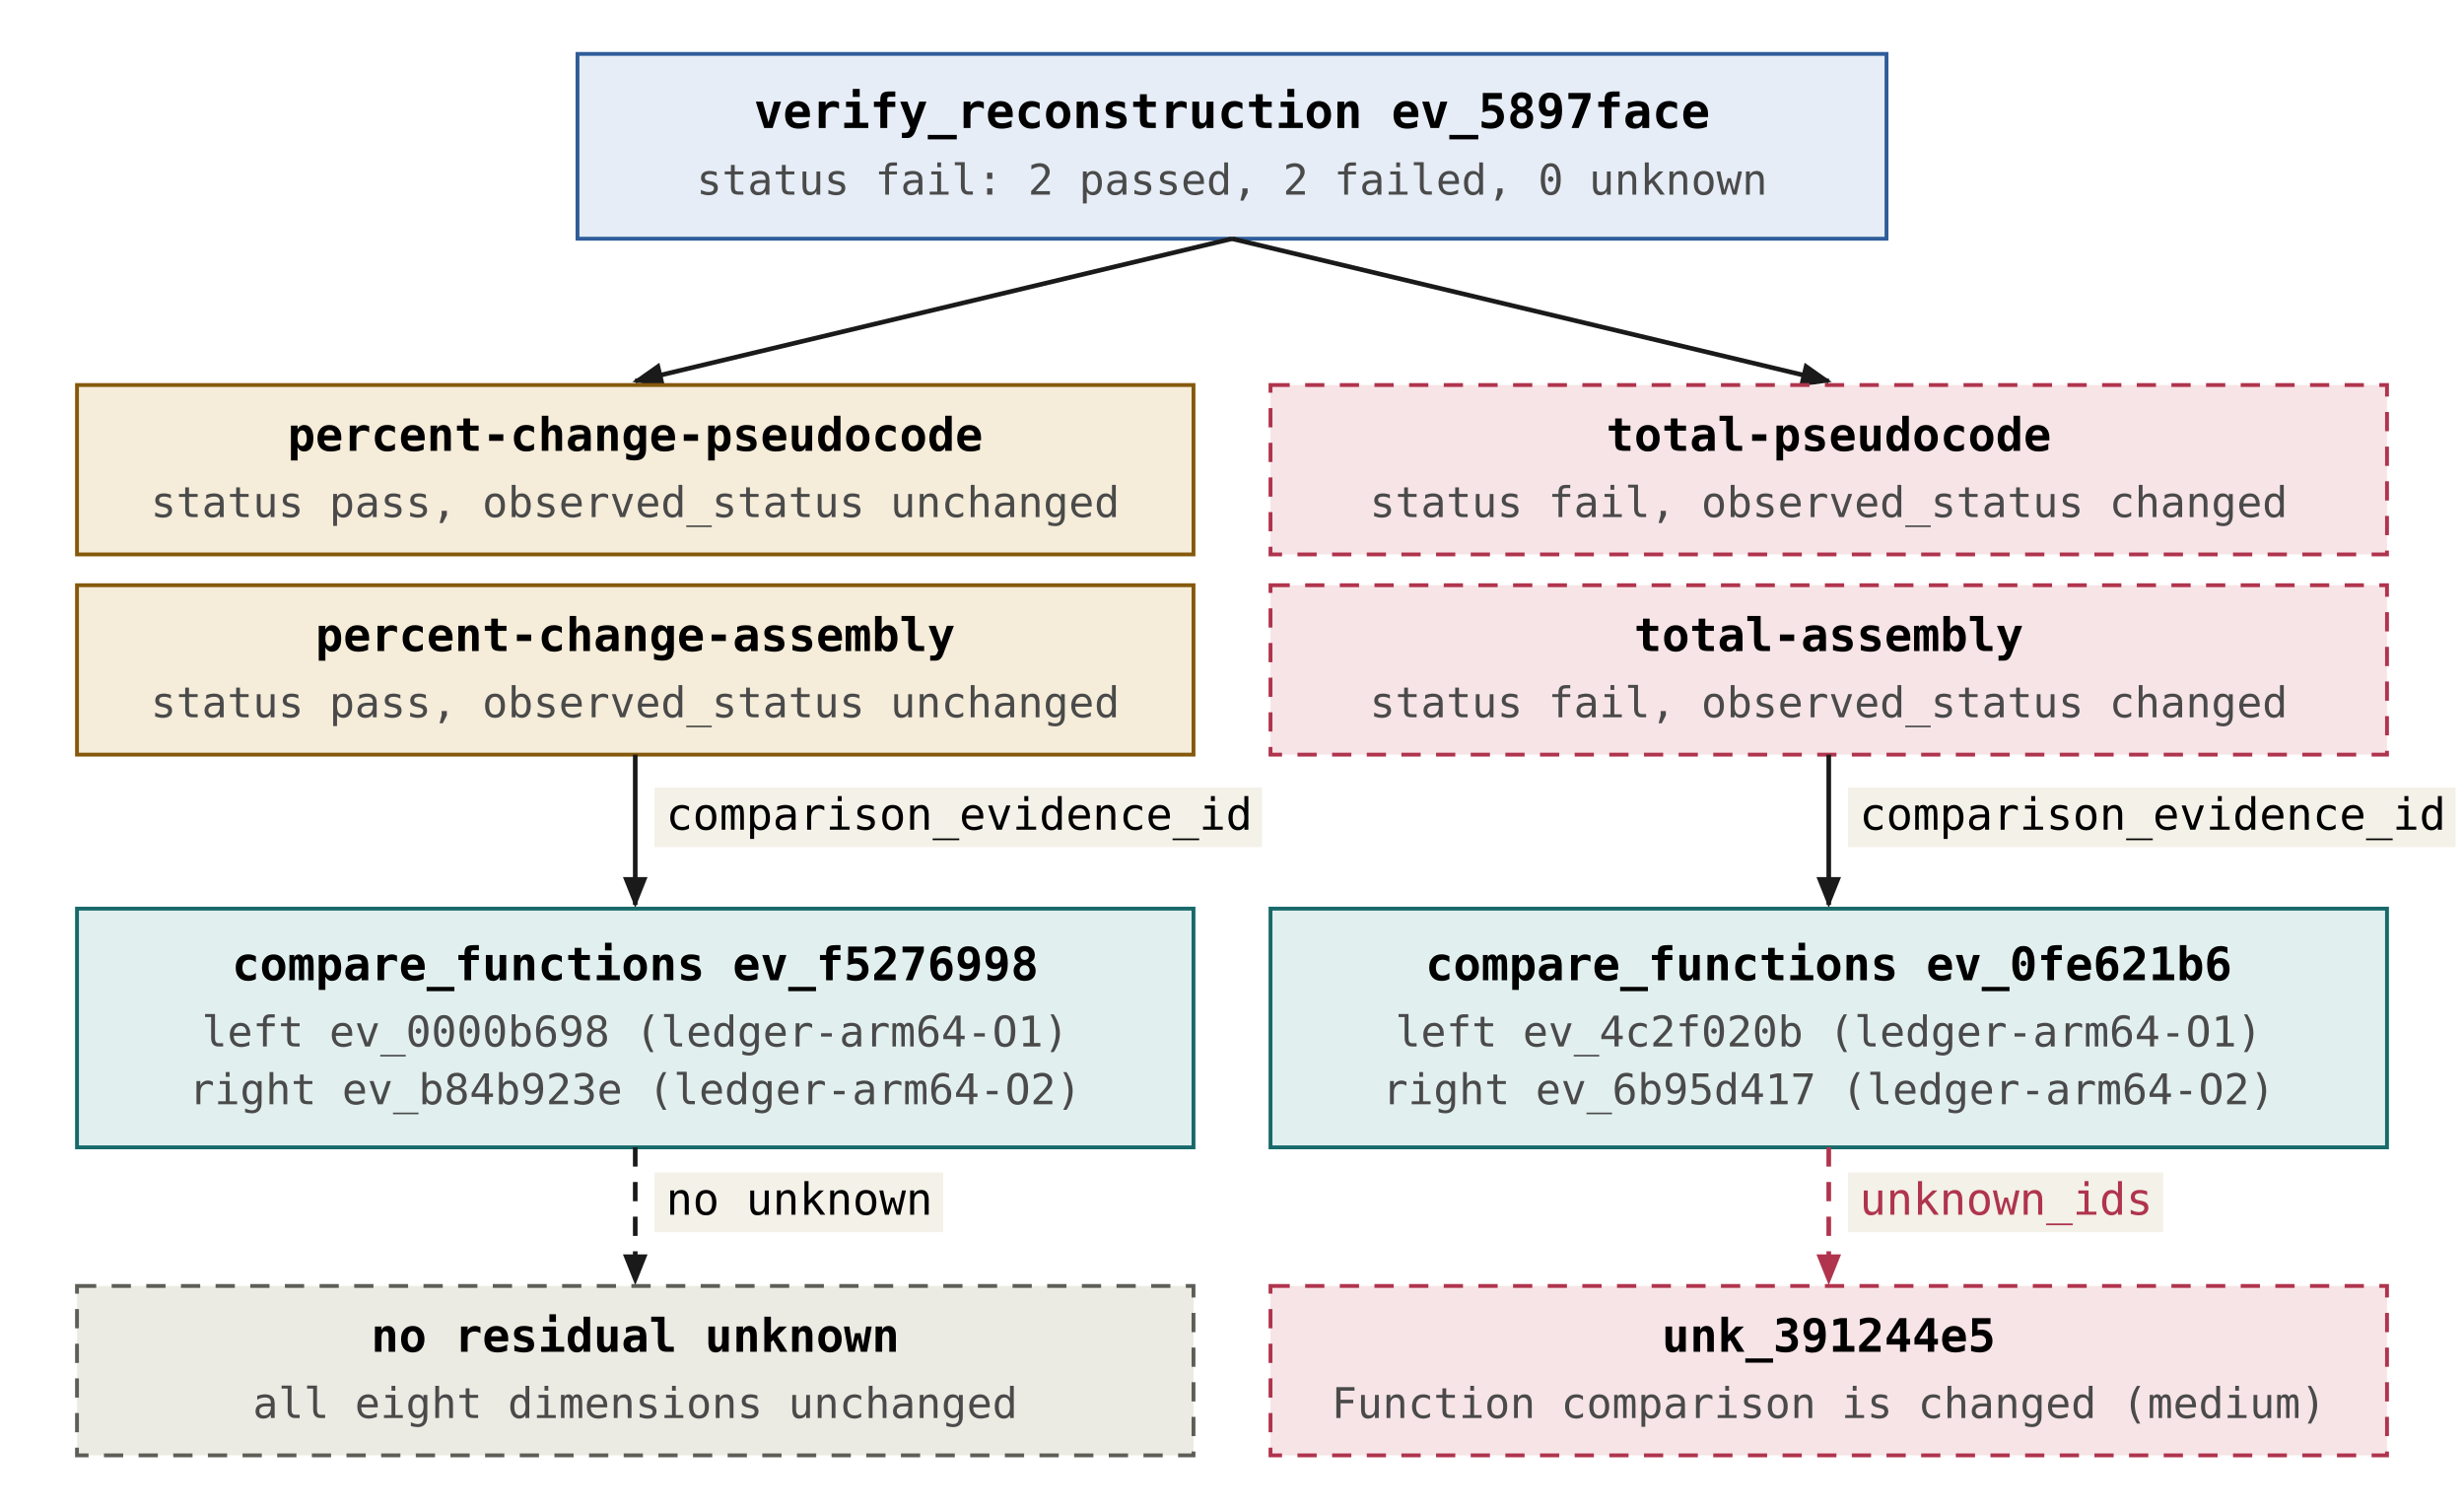
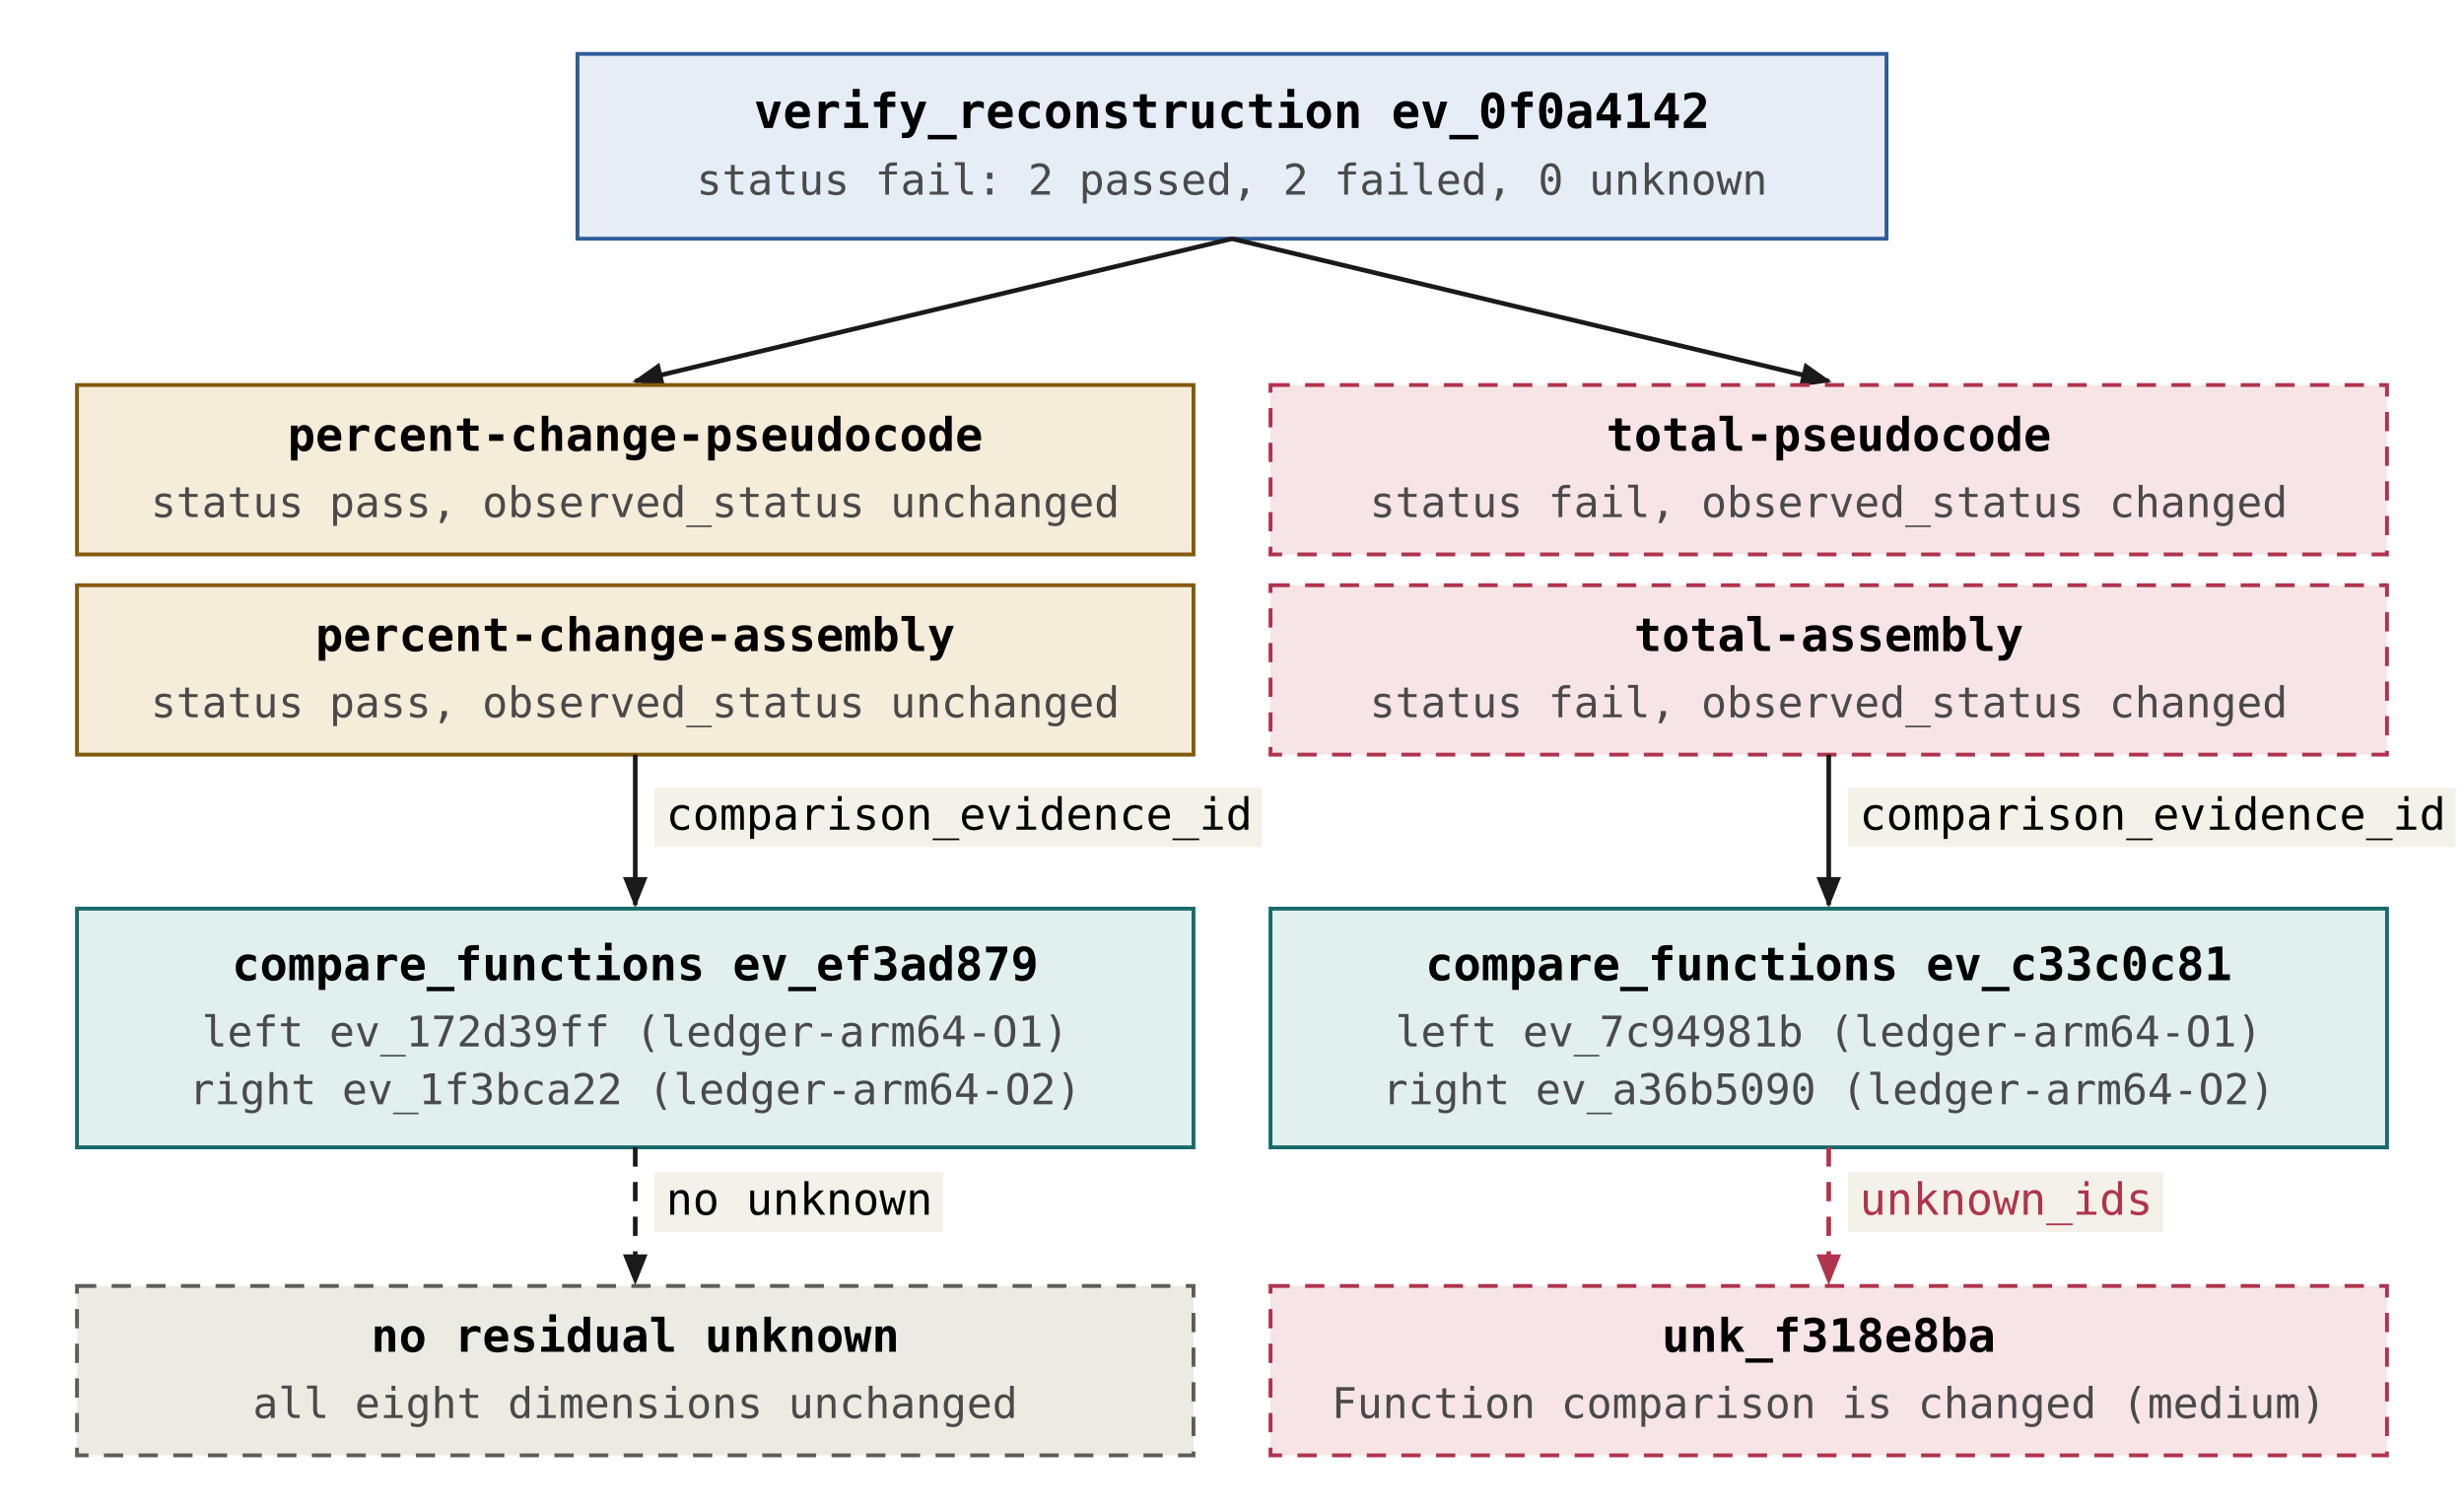
<svg xmlns="http://www.w3.org/2000/svg" viewBox="0 0 640 392" role="img" aria-labelledby="fig-7-1-title fig-7-1-desc" font-family="JetBrains Mono, ui-monospace, monospace">
  <defs>
    <marker id="fig-7-1-head-ink" viewBox="0 0 10 10" refX="9" refY="5" markerWidth="8" markerHeight="8" markerUnits="userSpaceOnUse" orient="auto-start-reverse">
      <path d="M0 1 L10 5 L0 9 z" fill="var(--m-ink, #1a1a1a)" />
    </marker>
    <marker id="fig-7-1-head-rose" viewBox="0 0 10 10" refX="9" refY="5" markerWidth="8" markerHeight="8" markerUnits="userSpaceOnUse" orient="auto-start-reverse">
      <path d="M0 1 L10 5 L0 9 z" fill="var(--m-rose-ink, #b0344d)" />
    </marker>
  </defs>
  <rect x="150" y="14" width="340" height="48" fill="var(--m-blue-fill, #e6edf6)" stroke="var(--m-blue-ink, #2f5d9a)" />
-   <text x="320" y="33.25" font-size="12.5" text-anchor="middle" font-weight="700">verify_reconstruction ev_5897face</text>
+   <text x="320" y="33.25" font-size="12.5" text-anchor="middle" font-weight="700">verify_reconstruction ev_0f0a4142</text>
  <text x="320" y="50.55" font-size="11" text-anchor="middle" class="m-serif" fill="var(--m-ink-soft, #4a4a4a)">status fail: 2 passed, 2 failed, 0 unknown</text>
  <line x1="320" y1="62" x2="165" y2="99" stroke="var(--m-ink, #1a1a1a)" stroke-width="1.2" marker-end="url(#fig-7-1-head-ink)" />
  <rect x="20" y="100" width="290" height="44" fill="var(--m-amber-fill, #f5ecd9)" stroke="var(--m-amber-ink, #85590c)" />
  <text x="165" y="117.1" font-size="12" text-anchor="middle" font-weight="700">percent-change-pseudocode</text>
  <text x="165" y="134.3" font-size="11" text-anchor="middle" class="m-serif" fill="var(--m-ink-soft, #4a4a4a)">status pass, observed_status unchanged</text>
  <rect x="20" y="152" width="290" height="44" fill="var(--m-amber-fill, #f5ecd9)" stroke="var(--m-amber-ink, #85590c)" />
  <text x="165" y="169.1" font-size="12" text-anchor="middle" font-weight="700">percent-change-assembly</text>
  <text x="165" y="186.3" font-size="11" text-anchor="middle" class="m-serif" fill="var(--m-ink-soft, #4a4a4a)">status pass, observed_status unchanged</text>
  <line x1="165" y1="196" x2="165" y2="235" stroke="var(--m-ink, #1a1a1a)" stroke-width="1.2" marker-end="url(#fig-7-1-head-ink)" />
  <rect class="m-knock" x="170" y="204.53" width="157.8" height="15.5" fill="var(--m-panel, #f3f1e8)" />
  <text x="173" y="215.5" font-size="11.5">comparison_evidence_id</text>
  <rect x="20" y="236" width="290" height="62" fill="var(--m-teal-fill, #e1efee)" stroke="var(--m-teal-ink, #18696a)" />
-   <text x="165" y="254.6" font-size="12" text-anchor="middle" font-weight="700">compare_functions ev_f5276998</text>
-   <text x="165" y="271.8" font-size="11" text-anchor="middle" class="m-serif" fill="var(--m-ink-soft, #4a4a4a)">left ev_0000b698 (ledger-arm64-O1)</text>
-   <text x="165" y="286.8" font-size="11" text-anchor="middle" class="m-serif" fill="var(--m-ink-soft, #4a4a4a)">right ev_b84b923e (ledger-arm64-O2)</text>
+   <text x="165" y="254.6" font-size="12" text-anchor="middle" font-weight="700">compare_functions ev_ef3ad879</text>
+   <text x="165" y="271.8" font-size="11" text-anchor="middle" class="m-serif" fill="var(--m-ink-soft, #4a4a4a)">left ev_172d39ff (ledger-arm64-O1)</text>
+   <text x="165" y="286.8" font-size="11" text-anchor="middle" class="m-serif" fill="var(--m-ink-soft, #4a4a4a)">right ev_1f3bca22 (ledger-arm64-O2)</text>
  <line x1="165" y1="298" x2="165" y2="333" stroke="var(--m-ink, #1a1a1a)" stroke-width="1.2" stroke-dasharray="5 4" marker-end="url(#fig-7-1-head-ink)" />
  <rect class="m-knock" x="170" y="304.53" width="75" height="15.5" fill="var(--m-panel, #f3f1e8)" />
  <text x="173" y="315.5" font-size="11.5">no unknown</text>
  <rect x="20" y="334" width="290" height="44" fill="var(--m-grey-fill, #ecebe3)" stroke="var(--m-grey-ink, #5e5e59)" stroke-dasharray="5 4" />
  <text x="165" y="351.1" font-size="12" text-anchor="middle" font-weight="700">no residual unknown</text>
  <text x="165" y="368.3" font-size="11" text-anchor="middle" class="m-serif" fill="var(--m-ink-soft, #4a4a4a)">all eight dimensions unchanged</text>
  <line x1="320" y1="62" x2="475" y2="99" stroke="var(--m-ink, #1a1a1a)" stroke-width="1.2" marker-end="url(#fig-7-1-head-ink)" />
  <rect x="330" y="100" width="290" height="44" fill="var(--m-rose-fill, #f7e4e7)" stroke="var(--m-rose-ink, #b0344d)" stroke-dasharray="5 4" />
  <text x="475" y="117.1" font-size="12" text-anchor="middle" font-weight="700">total-pseudocode</text>
  <text x="475" y="134.3" font-size="11" text-anchor="middle" class="m-serif" fill="var(--m-ink-soft, #4a4a4a)">status fail, observed_status changed</text>
  <rect x="330" y="152" width="290" height="44" fill="var(--m-rose-fill, #f7e4e7)" stroke="var(--m-rose-ink, #b0344d)" stroke-dasharray="5 4" />
  <text x="475" y="169.1" font-size="12" text-anchor="middle" font-weight="700">total-assembly</text>
  <text x="475" y="186.3" font-size="11" text-anchor="middle" class="m-serif" fill="var(--m-ink-soft, #4a4a4a)">status fail, observed_status changed</text>
  <line x1="475" y1="196" x2="475" y2="235" stroke="var(--m-ink, #1a1a1a)" stroke-width="1.2" marker-end="url(#fig-7-1-head-ink)" />
  <rect class="m-knock" x="480" y="204.53" width="157.8" height="15.5" fill="var(--m-panel, #f3f1e8)" />
  <text x="483" y="215.5" font-size="11.5">comparison_evidence_id</text>
  <rect x="330" y="236" width="290" height="62" fill="var(--m-teal-fill, #e1efee)" stroke="var(--m-teal-ink, #18696a)" />
-   <text x="475" y="254.6" font-size="12" text-anchor="middle" font-weight="700">compare_functions ev_0fe621b6</text>
-   <text x="475" y="271.8" font-size="11" text-anchor="middle" class="m-serif" fill="var(--m-ink-soft, #4a4a4a)">left ev_4c2f020b (ledger-arm64-O1)</text>
-   <text x="475" y="286.8" font-size="11" text-anchor="middle" class="m-serif" fill="var(--m-ink-soft, #4a4a4a)">right ev_6b95d417 (ledger-arm64-O2)</text>
+   <text x="475" y="254.6" font-size="12" text-anchor="middle" font-weight="700">compare_functions ev_c33c0c81</text>
+   <text x="475" y="271.8" font-size="11" text-anchor="middle" class="m-serif" fill="var(--m-ink-soft, #4a4a4a)">left ev_7c94981b (ledger-arm64-O1)</text>
+   <text x="475" y="286.8" font-size="11" text-anchor="middle" class="m-serif" fill="var(--m-ink-soft, #4a4a4a)">right ev_a36b5090 (ledger-arm64-O2)</text>
  <line x1="475" y1="298" x2="475" y2="333" stroke="var(--m-rose-ink, #b0344d)" stroke-width="1.2" stroke-dasharray="5 4" marker-end="url(#fig-7-1-head-rose)" />
  <rect class="m-knock" x="480" y="304.53" width="81.9" height="15.5" fill="var(--m-panel, #f3f1e8)" />
  <text x="483" y="315.5" font-size="11.5" fill="var(--m-rose-ink, #b0344d)">unknown_ids</text>
  <rect x="330" y="334" width="290" height="44" fill="var(--m-rose-fill, #f7e4e7)" stroke="var(--m-rose-ink, #b0344d)" stroke-dasharray="5 4" />
-   <text x="475" y="351.1" font-size="12" text-anchor="middle" font-weight="700">unk_391244e5</text>
+   <text x="475" y="351.1" font-size="12" text-anchor="middle" font-weight="700">unk_f318e8ba</text>
  <text x="475" y="368.3" font-size="11" text-anchor="middle" class="m-serif" fill="var(--m-ink-soft, #4a4a4a)">Function comparison is changed (medium)</text>
</svg>
